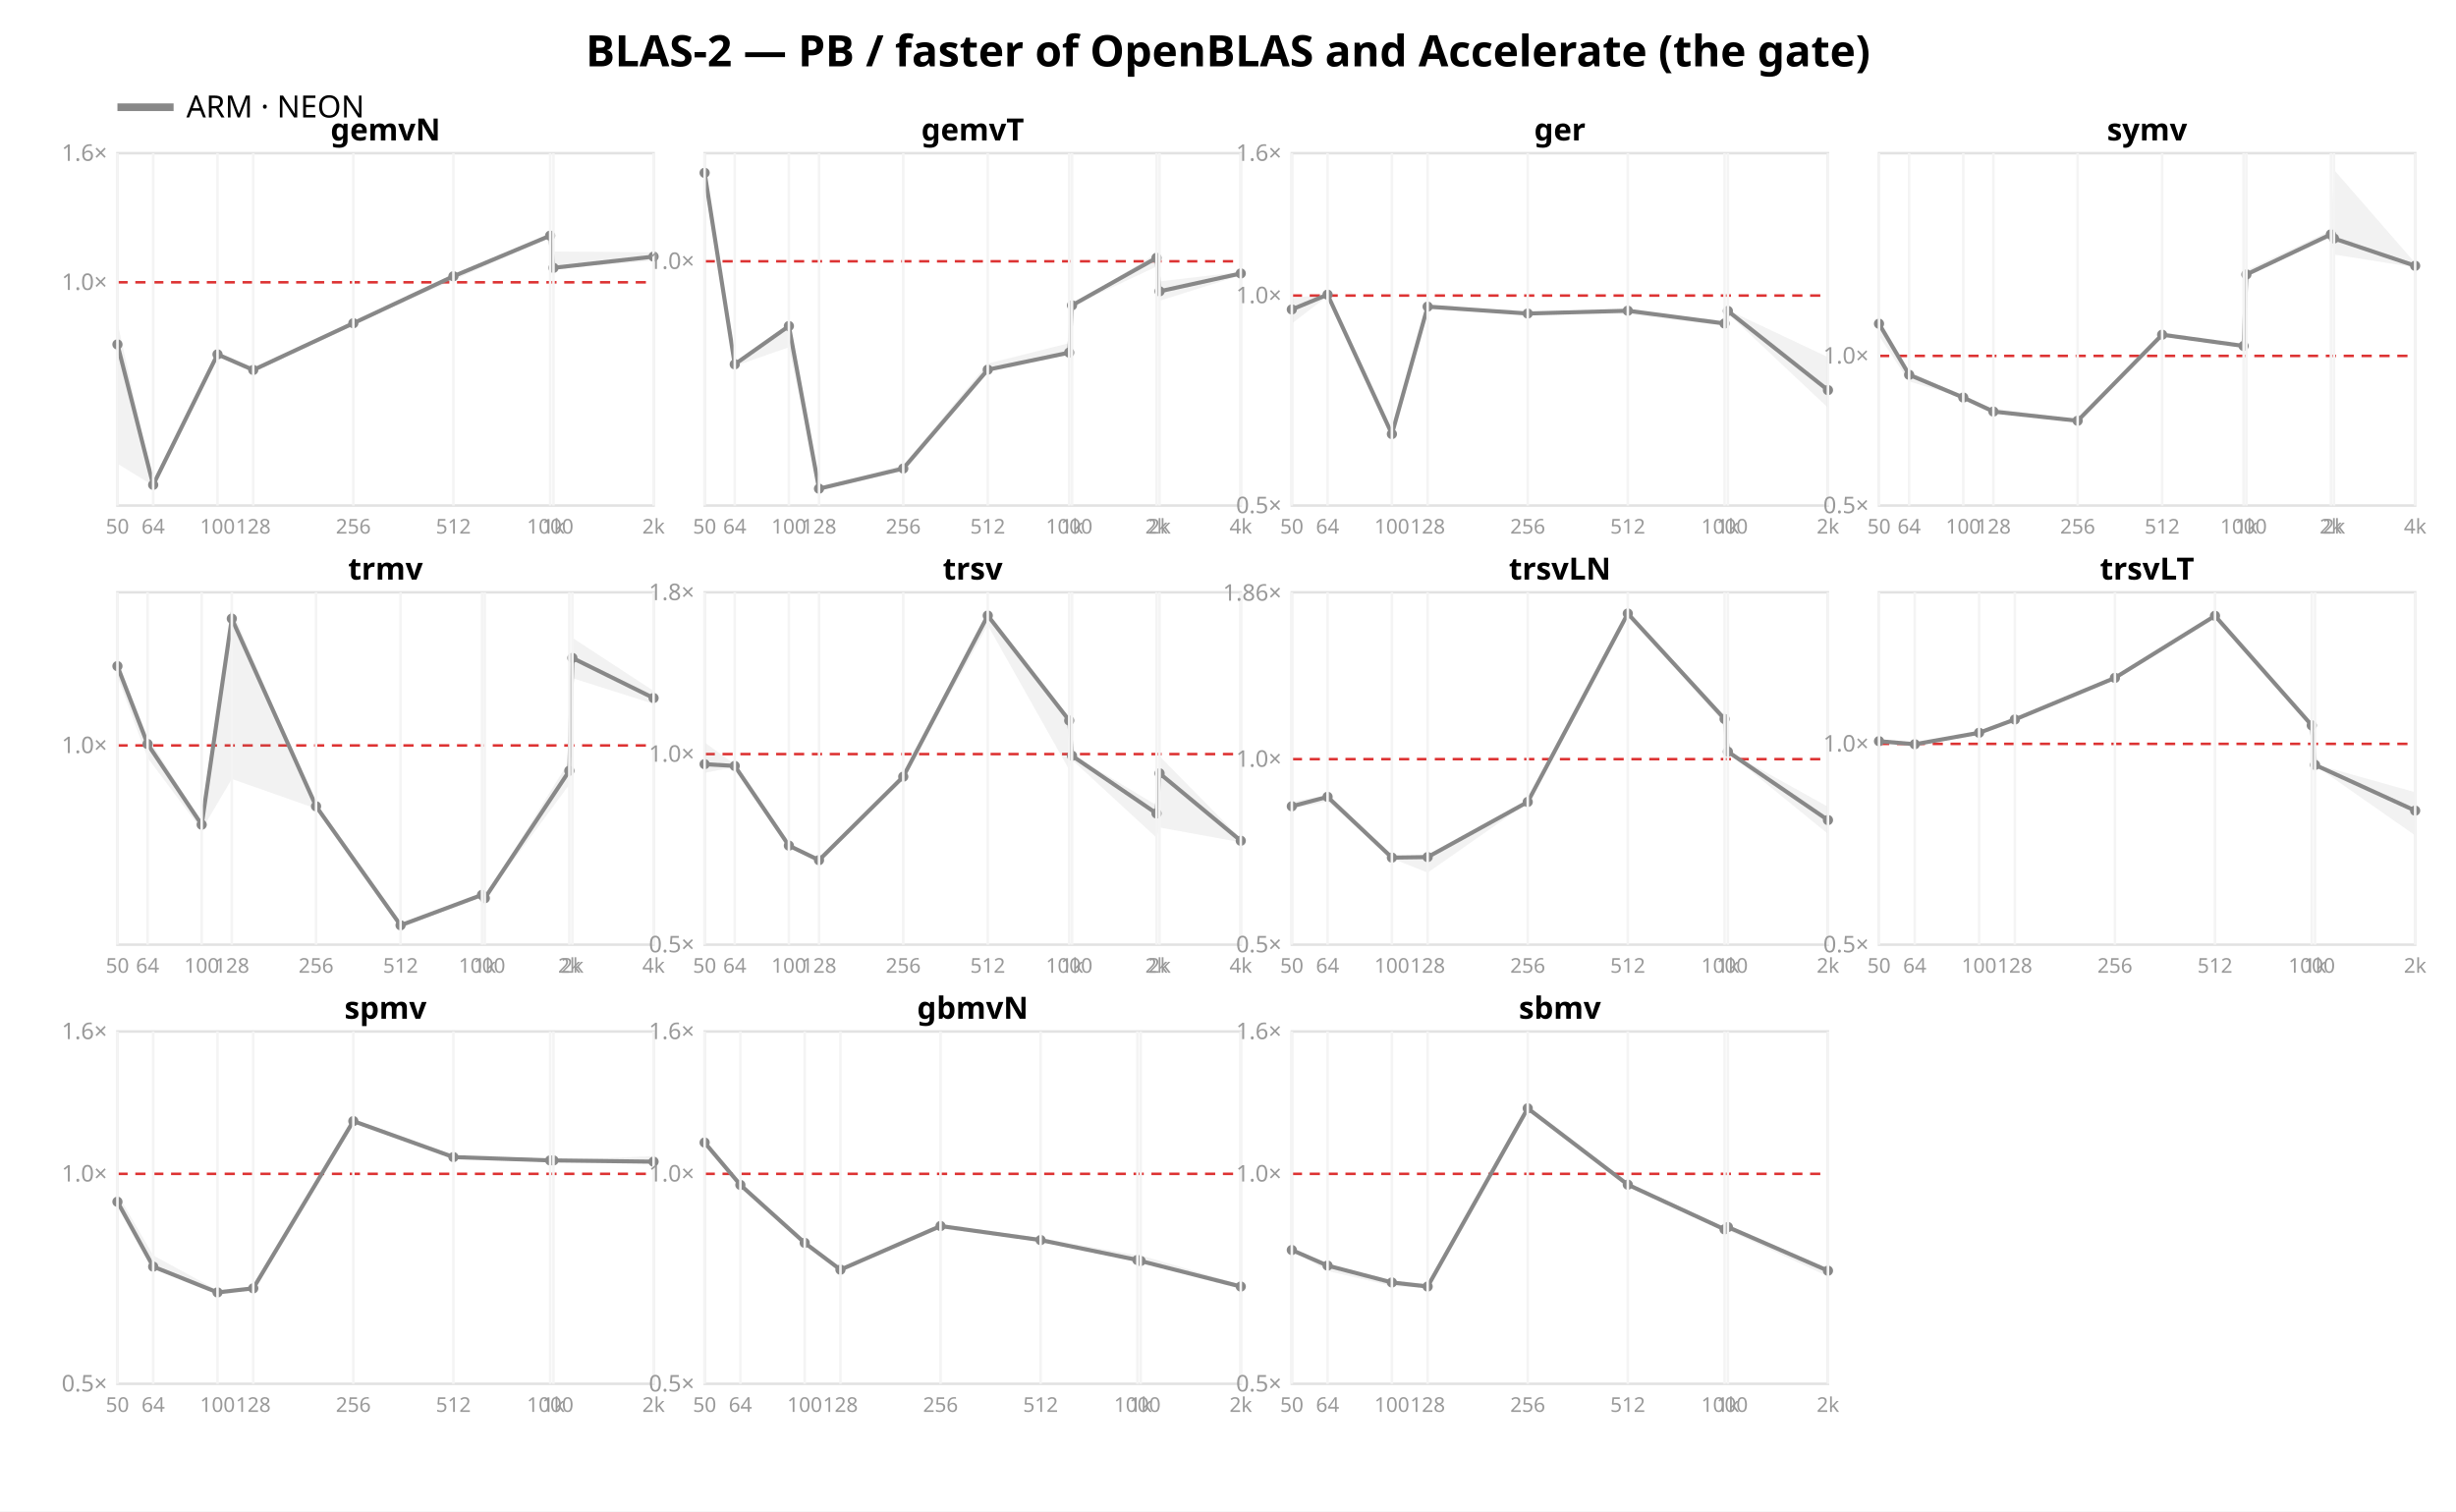
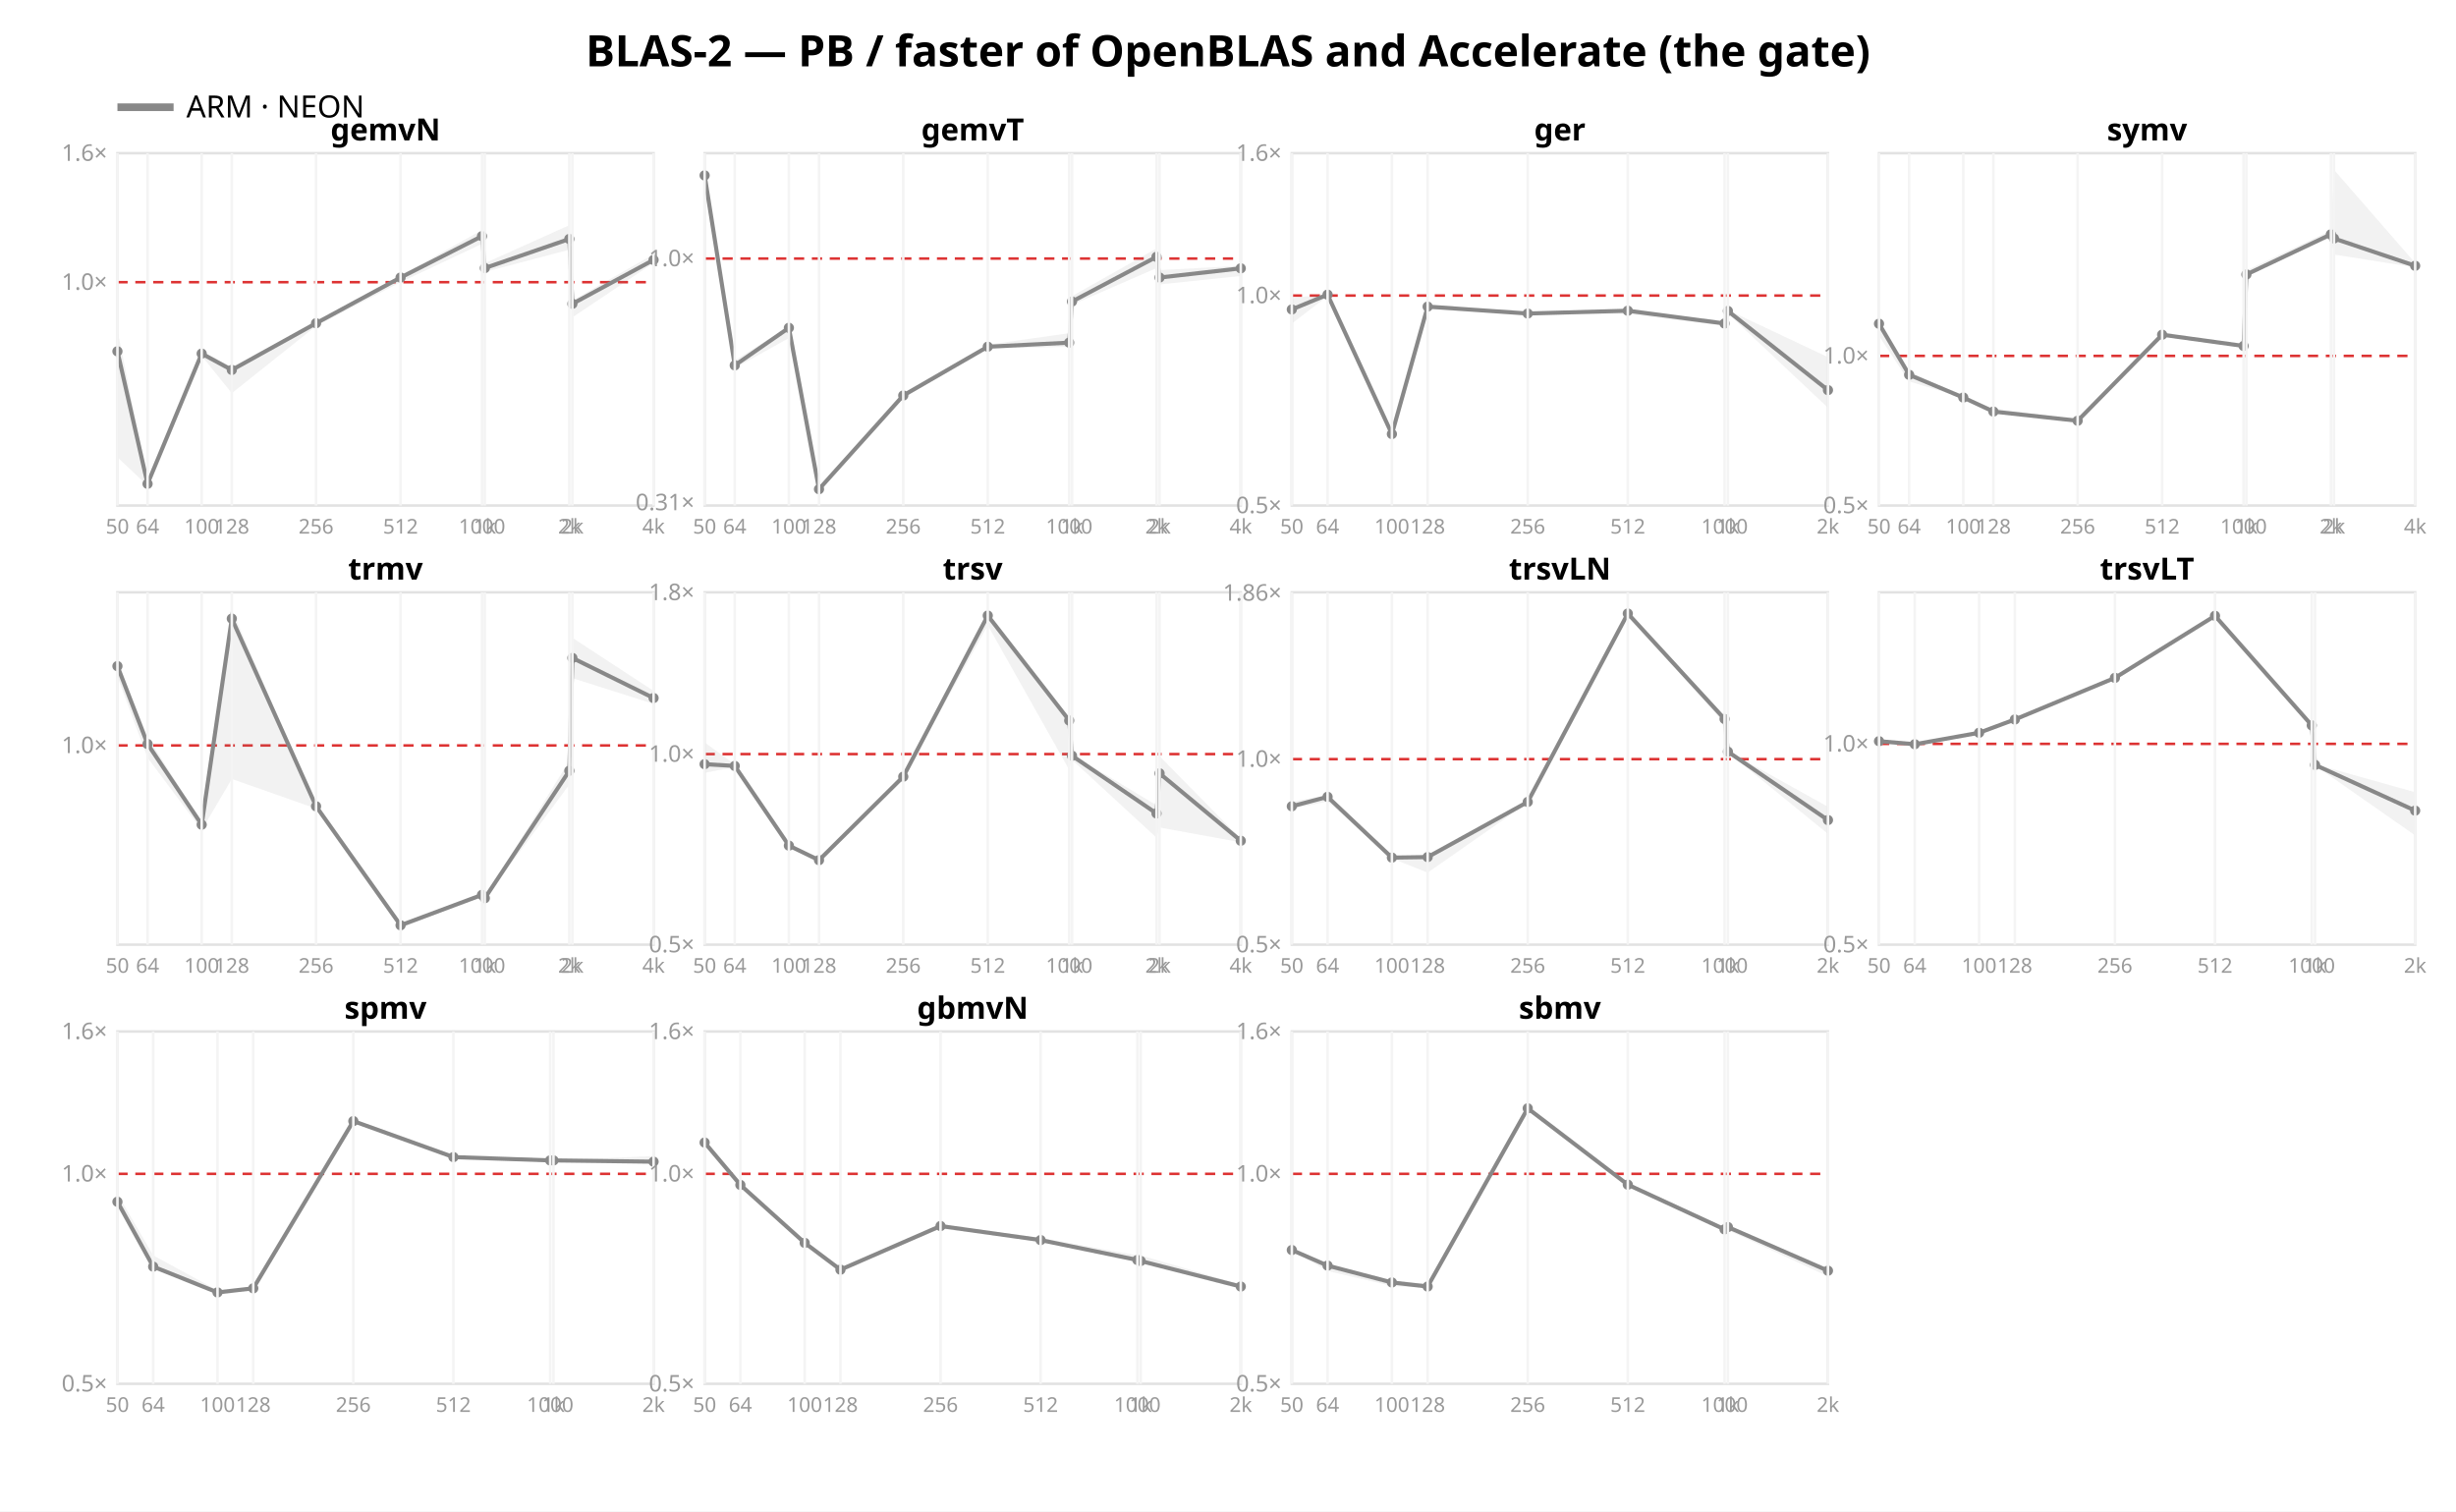
<svg xmlns="http://www.w3.org/2000/svg" width="962" height="592" font-family="sans-serif">
  <rect width="962" height="592" fill="white" />
  <text x="481.0" y="26" text-anchor="middle" font-size="17" font-weight="bold">BLAS-2 — PB / faster of OpenBLAS and Accelerate (the gate)</text>
  <line x1="46" y1="42" x2="68" y2="42" stroke="#888888" stroke-width="3" />
  <text x="73" y="46" font-size="12">ARM · NEON</text>
  <rect x="46" y="60" width="210" height="138" fill="none" stroke="#e2e2e2" />
-   <line x1="46" y1="110.569" x2="256" y2="110.569" stroke="#d33" stroke-dasharray="4 3" />
-   <text x="42" y="113.569" text-anchor="end" font-size="9" fill="#999">1.0×</text>
+   <line x1="46" y1="110.523" x2="256" y2="110.523" stroke="#d33" stroke-dasharray="4 3" />
+   <text x="42" y="113.523" text-anchor="end" font-size="9" fill="#999">1.0×</text>
  <text x="42" y="63.0" text-anchor="end" font-size="9" fill="#999">1.6×</text>
-   <polygon points="46.0,126.3 60.0,189.5 85.2,138.4 99.2,144.6 138.4,126.4 177.6,108.0 215.5,91.8 216.8,98.5 256.0,98.8 256.0,102.1 216.8,105.3 215.5,93.0 177.6,109.7 138.4,127.1 99.2,145.9 85.2,139.3 60.0,190.2 46.0,181.6" fill="#888888" opacity="0.11" />
-   <polyline points="46.0,134.9 60.0,189.9 85.2,138.8 99.2,144.9 138.4,126.6 177.6,108.2 215.5,92.3 216.8,104.9 256.0,100.5" fill="none" stroke="#888888" stroke-width="1.6" />
-   <circle cx="46.0" cy="134.9" r="2" fill="#888888" />
-   <circle cx="60.0" cy="189.9" r="2" fill="#888888" />
-   <circle cx="85.2" cy="138.8" r="2" fill="#888888" />
-   <circle cx="99.2" cy="144.9" r="2" fill="#888888" />
-   <circle cx="138.4" cy="126.6" r="2" fill="#888888" />
-   <circle cx="177.6" cy="108.2" r="2" fill="#888888" />
-   <circle cx="215.5" cy="92.3" r="2" fill="#888888" />
-   <circle cx="216.8" cy="104.9" r="2" fill="#888888" />
-   <circle cx="256.0" cy="100.5" r="2" fill="#888888" />
+   <polygon points="46.0,129.2 57.8,187.8 79.0,137.4 90.8,143.9 123.8,125.8 156.9,107.9 188.8,90.1 189.9,103.1 223.0,88.2 224.2,117.7 256.0,99.6 256.0,103.0 224.2,124.3 223.0,97.8 189.9,106.5 188.8,95.5 156.9,110.5 123.8,127.7 90.8,154.0 79.0,139.4 57.8,190.2 46.0,179.1" fill="#888888" opacity="0.11" />
+   <polyline points="46.0,137.6 57.8,189.5 79.0,138.5 90.8,144.9 123.8,126.6 156.9,108.7 188.8,92.5 189.9,105.0 223.0,93.6 224.2,119.0 256.0,101.8" fill="none" stroke="#888888" stroke-width="1.6" />
+   <circle cx="46.0" cy="137.6" r="2" fill="#888888" />
+   <circle cx="57.8" cy="189.5" r="2" fill="#888888" />
+   <circle cx="79.0" cy="138.5" r="2" fill="#888888" />
+   <circle cx="90.8" cy="144.9" r="2" fill="#888888" />
+   <circle cx="123.8" cy="126.6" r="2" fill="#888888" />
+   <circle cx="156.9" cy="108.7" r="2" fill="#888888" />
+   <circle cx="188.8" cy="92.5" r="2" fill="#888888" />
+   <circle cx="189.9" cy="105.0" r="2" fill="#888888" />
+   <circle cx="223.0" cy="93.6" r="2" fill="#888888" />
+   <circle cx="224.2" cy="119.0" r="2" fill="#888888" />
+   <circle cx="256.0" cy="101.8" r="2" fill="#888888" />
  <text x="151.0" y="55" text-anchor="middle" font-size="12" font-weight="bold">gemvN</text>
  <line x1="46.0" y1="60" x2="46.0" y2="198" stroke="#f4f4f4" />
  <text x="46.0" y="209" text-anchor="middle" font-size="8" fill="#999">50</text>
-   <line x1="60.0" y1="60" x2="60.0" y2="198" stroke="#f4f4f4" />
-   <text x="60.0" y="209" text-anchor="middle" font-size="8" fill="#999">64</text>
-   <line x1="85.2" y1="60" x2="85.2" y2="198" stroke="#f4f4f4" />
-   <text x="85.2" y="209" text-anchor="middle" font-size="8" fill="#999">100</text>
-   <line x1="99.2" y1="60" x2="99.2" y2="198" stroke="#f4f4f4" />
-   <text x="99.2" y="209" text-anchor="middle" font-size="8" fill="#999">128</text>
-   <line x1="138.4" y1="60" x2="138.4" y2="198" stroke="#f4f4f4" />
-   <text x="138.4" y="209" text-anchor="middle" font-size="8" fill="#999">256</text>
-   <line x1="177.6" y1="60" x2="177.6" y2="198" stroke="#f4f4f4" />
-   <text x="177.6" y="209" text-anchor="middle" font-size="8" fill="#999">512</text>
-   <line x1="215.5" y1="60" x2="215.5" y2="198" stroke="#f4f4f4" />
-   <text x="215.5" y="209" text-anchor="middle" font-size="8" fill="#999">1000</text>
-   <line x1="216.8" y1="60" x2="216.8" y2="198" stroke="#f4f4f4" />
-   <text x="216.8" y="209" text-anchor="middle" font-size="8" fill="#999">1k</text>
+   <line x1="57.8" y1="60" x2="57.8" y2="198" stroke="#f4f4f4" />
+   <text x="57.8" y="209" text-anchor="middle" font-size="8" fill="#999">64</text>
+   <line x1="79.0" y1="60" x2="79.0" y2="198" stroke="#f4f4f4" />
+   <text x="79.0" y="209" text-anchor="middle" font-size="8" fill="#999">100</text>
+   <line x1="90.8" y1="60" x2="90.8" y2="198" stroke="#f4f4f4" />
+   <text x="90.8" y="209" text-anchor="middle" font-size="8" fill="#999">128</text>
+   <line x1="123.8" y1="60" x2="123.8" y2="198" stroke="#f4f4f4" />
+   <text x="123.8" y="209" text-anchor="middle" font-size="8" fill="#999">256</text>
+   <line x1="156.9" y1="60" x2="156.9" y2="198" stroke="#f4f4f4" />
+   <text x="156.9" y="209" text-anchor="middle" font-size="8" fill="#999">512</text>
+   <line x1="188.8" y1="60" x2="188.8" y2="198" stroke="#f4f4f4" />
+   <text x="188.8" y="209" text-anchor="middle" font-size="8" fill="#999">1000</text>
+   <line x1="189.9" y1="60" x2="189.9" y2="198" stroke="#f4f4f4" />
+   <text x="189.9" y="209" text-anchor="middle" font-size="8" fill="#999">1k</text>
+   <line x1="223.0" y1="60" x2="223.0" y2="198" stroke="#f4f4f4" />
+   <text x="223.0" y="209" text-anchor="middle" font-size="8" fill="#999">2k</text>
+   <line x1="224.2" y1="60" x2="224.2" y2="198" stroke="#f4f4f4" />
+   <text x="224.2" y="209" text-anchor="middle" font-size="8" fill="#999">2k</text>
  <line x1="256.0" y1="60" x2="256.0" y2="198" stroke="#f4f4f4" />
-   <text x="256.0" y="209" text-anchor="middle" font-size="8" fill="#999">2k</text>
+   <text x="256.0" y="209" text-anchor="middle" font-size="8" fill="#999">4k</text>
  <rect x="276" y="60" width="210" height="138" fill="none" stroke="#e2e2e2" />
-   <line x1="276" y1="102.339" x2="486" y2="102.339" stroke="#d33" stroke-dasharray="4 3" />
-   <text x="272" y="105.339" text-anchor="end" font-size="9" fill="#999">1.0×</text>
-   <polygon points="276.0,66.4 287.8,142.3 309.0,127.4 320.8,190.8 353.8,182.2 386.9,142.4 418.8,134.4 419.9,119.5 453.0,99.2 454.2,110.2 486.0,106.5 486.0,107.8 454.2,117.8 453.0,104.4 419.9,119.9 418.8,138.7 386.9,145.0 353.8,184.3 320.8,192.0 309.0,136.0 287.8,143.4 276.0,71.6" fill="#888888" opacity="0.11" />
-   <polyline points="276.0,67.7 287.8,142.7 309.0,127.7 320.8,191.4 353.8,183.5 386.9,144.8 418.8,138.1 419.9,119.6 453.0,101.0 454.2,114.1 486.0,107.1" fill="none" stroke="#888888" stroke-width="1.6" />
-   <circle cx="276.0" cy="67.7" r="2" fill="#888888" />
-   <circle cx="287.8" cy="142.7" r="2" fill="#888888" />
-   <circle cx="309.0" cy="127.7" r="2" fill="#888888" />
-   <circle cx="320.8" cy="191.4" r="2" fill="#888888" />
-   <circle cx="353.8" cy="183.5" r="2" fill="#888888" />
-   <circle cx="386.9" cy="144.8" r="2" fill="#888888" />
-   <circle cx="418.8" cy="138.1" r="2" fill="#888888" />
-   <circle cx="419.9" cy="119.6" r="2" fill="#888888" />
-   <circle cx="453.0" cy="101.0" r="2" fill="#888888" />
-   <circle cx="454.2" cy="114.1" r="2" fill="#888888" />
-   <circle cx="486.0" cy="107.1" r="2" fill="#888888" />
+   <line x1="276" y1="101.269" x2="486" y2="101.269" stroke="#d33" stroke-dasharray="4 3" />
+   <text x="272" y="199.841" text-anchor="end" font-size="9" fill="#999">0.31×</text>
+   <text x="272" y="104.269" text-anchor="end" font-size="9" fill="#999">1.0×</text>
+   <polygon points="276.0,66.3 287.8,141.2 309.0,127.8 320.8,191.1 353.8,153.9 386.9,135.0 418.8,130.5 419.9,116.0 453.0,97.3 454.2,105.8 486.0,104.1 486.0,108.1 454.2,111.4 453.0,105.0 419.9,119.4 418.8,135.8 386.9,136.6 353.8,155.7 320.8,192.1 309.0,132.4 287.8,144.2 276.0,72.8" fill="#888888" opacity="0.11" />
+   <polyline points="276.0,68.7 287.8,143.1 309.0,128.4 320.8,191.6 353.8,154.9 386.9,135.8 418.8,134.2 419.9,118.1 453.0,100.6 454.2,108.7 486.0,105.1" fill="none" stroke="#888888" stroke-width="1.6" />
+   <circle cx="276.0" cy="68.7" r="2" fill="#888888" />
+   <circle cx="287.8" cy="143.1" r="2" fill="#888888" />
+   <circle cx="309.0" cy="128.4" r="2" fill="#888888" />
+   <circle cx="320.8" cy="191.6" r="2" fill="#888888" />
+   <circle cx="353.8" cy="154.9" r="2" fill="#888888" />
+   <circle cx="386.9" cy="135.8" r="2" fill="#888888" />
+   <circle cx="418.8" cy="134.2" r="2" fill="#888888" />
+   <circle cx="419.9" cy="118.1" r="2" fill="#888888" />
+   <circle cx="453.0" cy="100.6" r="2" fill="#888888" />
+   <circle cx="454.2" cy="108.7" r="2" fill="#888888" />
+   <circle cx="486.0" cy="105.1" r="2" fill="#888888" />
  <text x="381.0" y="55" text-anchor="middle" font-size="12" font-weight="bold">gemvT</text>
  <line x1="276.0" y1="60" x2="276.0" y2="198" stroke="#f4f4f4" />
  <text x="276.0" y="209" text-anchor="middle" font-size="8" fill="#999">50</text>
  <line x1="287.8" y1="60" x2="287.8" y2="198" stroke="#f4f4f4" />
  <text x="287.8" y="209" text-anchor="middle" font-size="8" fill="#999">64</text>
  <line x1="309.0" y1="60" x2="309.0" y2="198" stroke="#f4f4f4" />
  <text x="309.0" y="209" text-anchor="middle" font-size="8" fill="#999">100</text>
  <line x1="320.8" y1="60" x2="320.8" y2="198" stroke="#f4f4f4" />
  <text x="320.8" y="209" text-anchor="middle" font-size="8" fill="#999">128</text>
  <line x1="353.8" y1="60" x2="353.8" y2="198" stroke="#f4f4f4" />
  <text x="353.8" y="209" text-anchor="middle" font-size="8" fill="#999">256</text>
  <line x1="386.9" y1="60" x2="386.9" y2="198" stroke="#f4f4f4" />
  <text x="386.9" y="209" text-anchor="middle" font-size="8" fill="#999">512</text>
  <line x1="418.8" y1="60" x2="418.8" y2="198" stroke="#f4f4f4" />
  <text x="418.8" y="209" text-anchor="middle" font-size="8" fill="#999">1000</text>
  <line x1="419.9" y1="60" x2="419.9" y2="198" stroke="#f4f4f4" />
  <text x="419.9" y="209" text-anchor="middle" font-size="8" fill="#999">1k</text>
  <line x1="453.0" y1="60" x2="453.0" y2="198" stroke="#f4f4f4" />
  <text x="453.0" y="209" text-anchor="middle" font-size="8" fill="#999">2k</text>
  <line x1="454.2" y1="60" x2="454.2" y2="198" stroke="#f4f4f4" />
  <text x="454.2" y="209" text-anchor="middle" font-size="8" fill="#999">2k</text>
  <line x1="486.0" y1="60" x2="486.0" y2="198" stroke="#f4f4f4" />
  <text x="486.0" y="209" text-anchor="middle" font-size="8" fill="#999">4k</text>
  <rect x="506" y="60" width="210" height="138" fill="none" stroke="#e2e2e2" />
  <line x1="506" y1="115.763" x2="716" y2="115.763" stroke="#d33" stroke-dasharray="4 3" />
  <text x="502" y="201.0" text-anchor="end" font-size="9" fill="#999">0.5×</text>
  <text x="502" y="118.763" text-anchor="end" font-size="9" fill="#999">1.0×</text>
  <text x="502" y="63.0" text-anchor="end" font-size="9" fill="#999">1.6×</text>
  <polygon points="506.0,116.8 520.0,115.1 545.2,168.5 559.2,119.4 598.4,122.6 637.6,121.6 675.5,126.5 676.8,121.4 716.0,139.9 716.0,159.7 676.8,122.8 675.5,127.7 637.6,123.0 598.4,122.9 559.2,121.1 545.2,171.3 520.0,116.0 506.0,126.7" fill="#888888" opacity="0.11" />
  <polyline points="506.0,121.2 520.0,115.4 545.2,170.0 559.2,120.1 598.4,122.8 637.6,121.7 675.5,126.7 676.8,121.8 716.0,152.8" fill="none" stroke="#888888" stroke-width="1.6" />
  <circle cx="506.0" cy="121.2" r="2" fill="#888888" />
  <circle cx="520.0" cy="115.4" r="2" fill="#888888" />
  <circle cx="545.2" cy="170.0" r="2" fill="#888888" />
  <circle cx="559.2" cy="120.1" r="2" fill="#888888" />
  <circle cx="598.4" cy="122.8" r="2" fill="#888888" />
  <circle cx="637.6" cy="121.7" r="2" fill="#888888" />
  <circle cx="675.5" cy="126.7" r="2" fill="#888888" />
  <circle cx="676.8" cy="121.8" r="2" fill="#888888" />
  <circle cx="716.0" cy="152.8" r="2" fill="#888888" />
  <text x="611.0" y="55" text-anchor="middle" font-size="12" font-weight="bold">ger</text>
  <line x1="506.0" y1="60" x2="506.0" y2="198" stroke="#f4f4f4" />
  <text x="506.0" y="209" text-anchor="middle" font-size="8" fill="#999">50</text>
  <line x1="520.0" y1="60" x2="520.0" y2="198" stroke="#f4f4f4" />
  <text x="520.0" y="209" text-anchor="middle" font-size="8" fill="#999">64</text>
  <line x1="545.2" y1="60" x2="545.2" y2="198" stroke="#f4f4f4" />
  <text x="545.2" y="209" text-anchor="middle" font-size="8" fill="#999">100</text>
  <line x1="559.2" y1="60" x2="559.2" y2="198" stroke="#f4f4f4" />
  <text x="559.2" y="209" text-anchor="middle" font-size="8" fill="#999">128</text>
  <line x1="598.4" y1="60" x2="598.4" y2="198" stroke="#f4f4f4" />
  <text x="598.4" y="209" text-anchor="middle" font-size="8" fill="#999">256</text>
  <line x1="637.6" y1="60" x2="637.6" y2="198" stroke="#f4f4f4" />
  <text x="637.6" y="209" text-anchor="middle" font-size="8" fill="#999">512</text>
  <line x1="675.5" y1="60" x2="675.5" y2="198" stroke="#f4f4f4" />
  <text x="675.5" y="209" text-anchor="middle" font-size="8" fill="#999">1000</text>
  <line x1="676.8" y1="60" x2="676.8" y2="198" stroke="#f4f4f4" />
  <text x="676.8" y="209" text-anchor="middle" font-size="8" fill="#999">1k</text>
  <line x1="716.0" y1="60" x2="716.0" y2="198" stroke="#f4f4f4" />
  <text x="716.0" y="209" text-anchor="middle" font-size="8" fill="#999">2k</text>
  <rect x="736" y="60" width="210" height="138" fill="none" stroke="#e2e2e2" />
  <line x1="736" y1="139.397" x2="946" y2="139.397" stroke="#d33" stroke-dasharray="4 3" />
  <text x="732" y="201.0" text-anchor="end" font-size="9" fill="#999">0.5×</text>
  <text x="732" y="142.397" text-anchor="end" font-size="9" fill="#999">1.0×</text>
  <polygon points="736.0,126.6 747.8,145.4 769.0,155.5 780.8,159.9 813.8,164.5 846.9,130.7 878.8,135.1 879.9,105.9 913.0,90.3 914.2,66.5 946.0,103.0 946.0,104.7 914.2,99.7 913.0,93.1 879.9,107.7 878.8,135.9 846.9,131.4 813.8,165.0 780.8,161.6 769.0,155.8 747.8,149.4 736.0,131.6" fill="#888888" opacity="0.11" />
  <polyline points="736.0,126.8 747.8,146.8 769.0,155.7 780.8,161.2 813.8,164.8 846.9,131.1 878.8,135.5 879.9,107.5 913.0,91.8 914.2,93.4 946.0,104.1" fill="none" stroke="#888888" stroke-width="1.6" />
  <circle cx="736.0" cy="126.8" r="2" fill="#888888" />
  <circle cx="747.8" cy="146.8" r="2" fill="#888888" />
  <circle cx="769.0" cy="155.7" r="2" fill="#888888" />
  <circle cx="780.8" cy="161.2" r="2" fill="#888888" />
  <circle cx="813.8" cy="164.8" r="2" fill="#888888" />
  <circle cx="846.9" cy="131.1" r="2" fill="#888888" />
  <circle cx="878.8" cy="135.5" r="2" fill="#888888" />
  <circle cx="879.9" cy="107.5" r="2" fill="#888888" />
  <circle cx="913.0" cy="91.8" r="2" fill="#888888" />
  <circle cx="914.2" cy="93.4" r="2" fill="#888888" />
  <circle cx="946.0" cy="104.1" r="2" fill="#888888" />
  <text x="841.0" y="55" text-anchor="middle" font-size="12" font-weight="bold">symv</text>
  <line x1="736.0" y1="60" x2="736.0" y2="198" stroke="#f4f4f4" />
  <text x="736.0" y="209" text-anchor="middle" font-size="8" fill="#999">50</text>
  <line x1="747.8" y1="60" x2="747.8" y2="198" stroke="#f4f4f4" />
  <text x="747.8" y="209" text-anchor="middle" font-size="8" fill="#999">64</text>
  <line x1="769.0" y1="60" x2="769.0" y2="198" stroke="#f4f4f4" />
  <text x="769.0" y="209" text-anchor="middle" font-size="8" fill="#999">100</text>
  <line x1="780.8" y1="60" x2="780.8" y2="198" stroke="#f4f4f4" />
  <text x="780.8" y="209" text-anchor="middle" font-size="8" fill="#999">128</text>
  <line x1="813.8" y1="60" x2="813.8" y2="198" stroke="#f4f4f4" />
  <text x="813.8" y="209" text-anchor="middle" font-size="8" fill="#999">256</text>
  <line x1="846.9" y1="60" x2="846.9" y2="198" stroke="#f4f4f4" />
  <text x="846.9" y="209" text-anchor="middle" font-size="8" fill="#999">512</text>
  <line x1="878.8" y1="60" x2="878.8" y2="198" stroke="#f4f4f4" />
  <text x="878.8" y="209" text-anchor="middle" font-size="8" fill="#999">1000</text>
  <line x1="879.9" y1="60" x2="879.9" y2="198" stroke="#f4f4f4" />
  <text x="879.9" y="209" text-anchor="middle" font-size="8" fill="#999">1k</text>
  <line x1="913.0" y1="60" x2="913.0" y2="198" stroke="#f4f4f4" />
  <text x="913.0" y="209" text-anchor="middle" font-size="8" fill="#999">2k</text>
  <line x1="914.2" y1="60" x2="914.2" y2="198" stroke="#f4f4f4" />
  <text x="914.2" y="209" text-anchor="middle" font-size="8" fill="#999">2k</text>
  <line x1="946.0" y1="60" x2="946.0" y2="198" stroke="#f4f4f4" />
  <text x="946.0" y="209" text-anchor="middle" font-size="8" fill="#999">4k</text>
  <rect x="46" y="232" width="210" height="138" fill="none" stroke="#e2e2e2" />
  <line x1="46" y1="291.974" x2="256" y2="291.974" stroke="#d33" stroke-dasharray="4 3" />
  <text x="42" y="294.974" text-anchor="end" font-size="9" fill="#999">1.0×</text>
  <polygon points="46.0,258.8 57.8,288.7 79.0,321.9 90.8,238.8 123.8,315.5 156.9,362.3 188.8,350.3 189.9,351.5 223.0,298.0 224.2,249.8 256.0,270.6 256.0,275.7 224.2,265.6 223.0,307.3 189.9,352.1 188.8,350.6 156.9,363.6 123.8,316.7 90.8,305.1 79.0,325.1 57.8,296.8 46.0,265.1" fill="#888888" opacity="0.11" />
  <polyline points="46.0,260.9 57.8,291.4 79.0,323.0 90.8,242.3 123.8,315.8 156.9,362.4 188.8,350.5 189.9,351.8 223.0,301.9 224.2,257.7 256.0,273.4" fill="none" stroke="#888888" stroke-width="1.6" />
  <circle cx="46.0" cy="260.9" r="2" fill="#888888" />
  <circle cx="57.8" cy="291.4" r="2" fill="#888888" />
  <circle cx="79.0" cy="323.0" r="2" fill="#888888" />
  <circle cx="90.8" cy="242.3" r="2" fill="#888888" />
  <circle cx="123.8" cy="315.8" r="2" fill="#888888" />
  <circle cx="156.9" cy="362.4" r="2" fill="#888888" />
  <circle cx="188.8" cy="350.5" r="2" fill="#888888" />
  <circle cx="189.9" cy="351.8" r="2" fill="#888888" />
  <circle cx="223.0" cy="301.9" r="2" fill="#888888" />
  <circle cx="224.2" cy="257.7" r="2" fill="#888888" />
  <circle cx="256.0" cy="273.4" r="2" fill="#888888" />
  <text x="151.0" y="227" text-anchor="middle" font-size="12" font-weight="bold">trmv</text>
  <line x1="46.0" y1="232" x2="46.0" y2="370" stroke="#f4f4f4" />
  <text x="46.0" y="381" text-anchor="middle" font-size="8" fill="#999">50</text>
  <line x1="57.8" y1="232" x2="57.8" y2="370" stroke="#f4f4f4" />
  <text x="57.8" y="381" text-anchor="middle" font-size="8" fill="#999">64</text>
  <line x1="79.0" y1="232" x2="79.0" y2="370" stroke="#f4f4f4" />
  <text x="79.0" y="381" text-anchor="middle" font-size="8" fill="#999">100</text>
  <line x1="90.8" y1="232" x2="90.8" y2="370" stroke="#f4f4f4" />
  <text x="90.8" y="381" text-anchor="middle" font-size="8" fill="#999">128</text>
  <line x1="123.8" y1="232" x2="123.8" y2="370" stroke="#f4f4f4" />
  <text x="123.8" y="381" text-anchor="middle" font-size="8" fill="#999">256</text>
  <line x1="156.9" y1="232" x2="156.9" y2="370" stroke="#f4f4f4" />
  <text x="156.9" y="381" text-anchor="middle" font-size="8" fill="#999">512</text>
  <line x1="188.8" y1="232" x2="188.8" y2="370" stroke="#f4f4f4" />
  <text x="188.8" y="381" text-anchor="middle" font-size="8" fill="#999">1000</text>
  <line x1="189.9" y1="232" x2="189.9" y2="370" stroke="#f4f4f4" />
  <text x="189.9" y="381" text-anchor="middle" font-size="8" fill="#999">1k</text>
  <line x1="223.0" y1="232" x2="223.0" y2="370" stroke="#f4f4f4" />
  <text x="223.0" y="381" text-anchor="middle" font-size="8" fill="#999">2k</text>
  <line x1="224.2" y1="232" x2="224.2" y2="370" stroke="#f4f4f4" />
  <text x="224.2" y="381" text-anchor="middle" font-size="8" fill="#999">2k</text>
  <line x1="256.0" y1="232" x2="256.0" y2="370" stroke="#f4f4f4" />
  <text x="256.0" y="381" text-anchor="middle" font-size="8" fill="#999">4k</text>
  <rect x="276" y="232" width="210" height="138" fill="none" stroke="#e2e2e2" />
  <line x1="276" y1="295.355" x2="486" y2="295.355" stroke="#d33" stroke-dasharray="4 3" />
  <text x="272" y="373.0" text-anchor="end" font-size="9" fill="#999">0.5×</text>
  <text x="272" y="298.355" text-anchor="end" font-size="9" fill="#999">1.0×</text>
  <text x="272" y="235.056" text-anchor="end" font-size="9" fill="#999">1.8×</text>
  <polygon points="276.0,290.8 287.8,299.4 309.0,331.1 320.8,336.5 353.8,304.0 386.9,240.3 418.8,281.1 419.9,295.5 453.0,315.4 454.2,296.2 486.0,328.5 486.0,329.9 454.2,324.1 453.0,328.1 419.9,297.6 418.8,301.5 386.9,244.9 353.8,304.9 320.8,337.6 309.0,331.3 287.8,300.4 276.0,302.7" fill="#888888" opacity="0.11" />
  <polyline points="276.0,299.3 287.8,300.0 309.0,331.2 320.8,336.9 353.8,304.2 386.9,241.1 418.8,282.2 419.9,296.0 453.0,318.6 454.2,302.9 486.0,329.3" fill="none" stroke="#888888" stroke-width="1.6" />
  <circle cx="276.0" cy="299.3" r="2" fill="#888888" />
  <circle cx="287.8" cy="300.0" r="2" fill="#888888" />
  <circle cx="309.0" cy="331.2" r="2" fill="#888888" />
  <circle cx="320.8" cy="336.9" r="2" fill="#888888" />
  <circle cx="353.8" cy="304.2" r="2" fill="#888888" />
  <circle cx="386.9" cy="241.1" r="2" fill="#888888" />
  <circle cx="418.8" cy="282.2" r="2" fill="#888888" />
  <circle cx="419.9" cy="296.0" r="2" fill="#888888" />
  <circle cx="453.0" cy="318.6" r="2" fill="#888888" />
  <circle cx="454.2" cy="302.9" r="2" fill="#888888" />
  <circle cx="486.0" cy="329.3" r="2" fill="#888888" />
  <text x="381.0" y="227" text-anchor="middle" font-size="12" font-weight="bold">trsv</text>
  <line x1="276.0" y1="232" x2="276.0" y2="370" stroke="#f4f4f4" />
  <text x="276.0" y="381" text-anchor="middle" font-size="8" fill="#999">50</text>
  <line x1="287.8" y1="232" x2="287.8" y2="370" stroke="#f4f4f4" />
  <text x="287.8" y="381" text-anchor="middle" font-size="8" fill="#999">64</text>
  <line x1="309.0" y1="232" x2="309.0" y2="370" stroke="#f4f4f4" />
  <text x="309.0" y="381" text-anchor="middle" font-size="8" fill="#999">100</text>
  <line x1="320.8" y1="232" x2="320.8" y2="370" stroke="#f4f4f4" />
  <text x="320.8" y="381" text-anchor="middle" font-size="8" fill="#999">128</text>
  <line x1="353.8" y1="232" x2="353.8" y2="370" stroke="#f4f4f4" />
  <text x="353.8" y="381" text-anchor="middle" font-size="8" fill="#999">256</text>
  <line x1="386.9" y1="232" x2="386.9" y2="370" stroke="#f4f4f4" />
  <text x="386.9" y="381" text-anchor="middle" font-size="8" fill="#999">512</text>
  <line x1="418.8" y1="232" x2="418.8" y2="370" stroke="#f4f4f4" />
  <text x="418.8" y="381" text-anchor="middle" font-size="8" fill="#999">1000</text>
  <line x1="419.9" y1="232" x2="419.9" y2="370" stroke="#f4f4f4" />
  <text x="419.9" y="381" text-anchor="middle" font-size="8" fill="#999">1k</text>
  <line x1="453.0" y1="232" x2="453.0" y2="370" stroke="#f4f4f4" />
  <text x="453.0" y="381" text-anchor="middle" font-size="8" fill="#999">2k</text>
  <line x1="454.2" y1="232" x2="454.2" y2="370" stroke="#f4f4f4" />
  <text x="454.2" y="381" text-anchor="middle" font-size="8" fill="#999">2k</text>
  <line x1="486.0" y1="232" x2="486.0" y2="370" stroke="#f4f4f4" />
  <text x="486.0" y="381" text-anchor="middle" font-size="8" fill="#999">4k</text>
  <rect x="506" y="232" width="210" height="138" fill="none" stroke="#e2e2e2" />
  <line x1="506" y1="297.329" x2="716" y2="297.329" stroke="#d33" stroke-dasharray="4 3" />
  <text x="502" y="373.0" text-anchor="end" font-size="9" fill="#999">0.5×</text>
  <text x="502" y="300.329" text-anchor="end" font-size="9" fill="#999">1.0×</text>
  <text x="502" y="235.267" text-anchor="end" font-size="9" fill="#999">1.86×</text>
  <polygon points="506.0,314.0 520.0,311.4 545.2,335.6 559.2,334.7 598.4,313.8 637.6,240.1 675.5,281.3 676.8,294.2 716.0,316.0 716.0,326.6 676.8,294.7 675.5,283.4 637.6,240.7 598.4,314.4 559.2,341.8 545.2,336.2 520.0,313.9 506.0,316.8" fill="#888888" opacity="0.11" />
  <polyline points="506.0,315.8 520.0,312.1 545.2,335.9 559.2,335.7 598.4,314.1 637.6,240.3 675.5,281.6 676.8,294.4 716.0,321.2" fill="none" stroke="#888888" stroke-width="1.6" />
  <circle cx="506.0" cy="315.8" r="2" fill="#888888" />
  <circle cx="520.0" cy="312.1" r="2" fill="#888888" />
  <circle cx="545.2" cy="335.9" r="2" fill="#888888" />
  <circle cx="559.2" cy="335.7" r="2" fill="#888888" />
  <circle cx="598.4" cy="314.1" r="2" fill="#888888" />
  <circle cx="637.6" cy="240.3" r="2" fill="#888888" />
  <circle cx="675.5" cy="281.6" r="2" fill="#888888" />
  <circle cx="676.8" cy="294.4" r="2" fill="#888888" />
  <circle cx="716.0" cy="321.2" r="2" fill="#888888" />
  <text x="611.0" y="227" text-anchor="middle" font-size="12" font-weight="bold">trsvLN</text>
  <line x1="506.0" y1="232" x2="506.0" y2="370" stroke="#f4f4f4" />
  <text x="506.0" y="381" text-anchor="middle" font-size="8" fill="#999">50</text>
  <line x1="520.0" y1="232" x2="520.0" y2="370" stroke="#f4f4f4" />
  <text x="520.0" y="381" text-anchor="middle" font-size="8" fill="#999">64</text>
  <line x1="545.2" y1="232" x2="545.2" y2="370" stroke="#f4f4f4" />
  <text x="545.2" y="381" text-anchor="middle" font-size="8" fill="#999">100</text>
  <line x1="559.2" y1="232" x2="559.2" y2="370" stroke="#f4f4f4" />
  <text x="559.2" y="381" text-anchor="middle" font-size="8" fill="#999">128</text>
  <line x1="598.4" y1="232" x2="598.4" y2="370" stroke="#f4f4f4" />
  <text x="598.4" y="381" text-anchor="middle" font-size="8" fill="#999">256</text>
  <line x1="637.6" y1="232" x2="637.6" y2="370" stroke="#f4f4f4" />
  <text x="637.6" y="381" text-anchor="middle" font-size="8" fill="#999">512</text>
  <line x1="675.5" y1="232" x2="675.5" y2="370" stroke="#f4f4f4" />
  <text x="675.5" y="381" text-anchor="middle" font-size="8" fill="#999">1000</text>
  <line x1="676.8" y1="232" x2="676.8" y2="370" stroke="#f4f4f4" />
  <text x="676.8" y="381" text-anchor="middle" font-size="8" fill="#999">1k</text>
  <line x1="716.0" y1="232" x2="716.0" y2="370" stroke="#f4f4f4" />
  <text x="716.0" y="381" text-anchor="middle" font-size="8" fill="#999">2k</text>
  <rect x="736" y="232" width="210" height="138" fill="none" stroke="#e2e2e2" />
  <line x1="736" y1="291.353" x2="946" y2="291.353" stroke="#d33" stroke-dasharray="4 3" />
  <text x="732" y="373.0" text-anchor="end" font-size="9" fill="#999">0.5×</text>
  <text x="732" y="294.353" text-anchor="end" font-size="9" fill="#999">1.0×</text>
  <polygon points="736.0,290.0 750.0,291.1 775.2,286.8 789.2,281.6 828.4,265.0 867.6,240.7 905.5,283.8 906.8,299.3 946.0,310.3 946.0,327.2 906.8,299.8 905.5,284.8 867.6,241.5 828.4,266.3 789.2,282.0 775.2,287.3 750.0,292.2 736.0,290.8" fill="#888888" opacity="0.11" />
  <polyline points="736.0,290.3 750.0,291.5 775.2,287.0 789.2,281.8 828.4,265.5 867.6,241.2 905.5,284.1 906.8,299.6 946.0,317.5" fill="none" stroke="#888888" stroke-width="1.6" />
  <circle cx="736.0" cy="290.3" r="2" fill="#888888" />
  <circle cx="750.0" cy="291.5" r="2" fill="#888888" />
  <circle cx="775.2" cy="287.0" r="2" fill="#888888" />
  <circle cx="789.2" cy="281.8" r="2" fill="#888888" />
  <circle cx="828.4" cy="265.5" r="2" fill="#888888" />
  <circle cx="867.6" cy="241.2" r="2" fill="#888888" />
  <circle cx="905.5" cy="284.1" r="2" fill="#888888" />
  <circle cx="906.8" cy="299.6" r="2" fill="#888888" />
  <circle cx="946.0" cy="317.5" r="2" fill="#888888" />
  <text x="841.0" y="227" text-anchor="middle" font-size="12" font-weight="bold">trsvLT</text>
  <line x1="736.0" y1="232" x2="736.0" y2="370" stroke="#f4f4f4" />
  <text x="736.0" y="381" text-anchor="middle" font-size="8" fill="#999">50</text>
  <line x1="750.0" y1="232" x2="750.0" y2="370" stroke="#f4f4f4" />
  <text x="750.0" y="381" text-anchor="middle" font-size="8" fill="#999">64</text>
  <line x1="775.2" y1="232" x2="775.2" y2="370" stroke="#f4f4f4" />
  <text x="775.2" y="381" text-anchor="middle" font-size="8" fill="#999">100</text>
  <line x1="789.2" y1="232" x2="789.2" y2="370" stroke="#f4f4f4" />
  <text x="789.2" y="381" text-anchor="middle" font-size="8" fill="#999">128</text>
  <line x1="828.4" y1="232" x2="828.4" y2="370" stroke="#f4f4f4" />
  <text x="828.4" y="381" text-anchor="middle" font-size="8" fill="#999">256</text>
  <line x1="867.6" y1="232" x2="867.6" y2="370" stroke="#f4f4f4" />
  <text x="867.6" y="381" text-anchor="middle" font-size="8" fill="#999">512</text>
  <line x1="905.5" y1="232" x2="905.5" y2="370" stroke="#f4f4f4" />
  <text x="905.5" y="381" text-anchor="middle" font-size="8" fill="#999">1000</text>
  <line x1="906.8" y1="232" x2="906.8" y2="370" stroke="#f4f4f4" />
  <text x="906.8" y="381" text-anchor="middle" font-size="8" fill="#999">1k</text>
  <line x1="946.0" y1="232" x2="946.0" y2="370" stroke="#f4f4f4" />
  <text x="946.0" y="381" text-anchor="middle" font-size="8" fill="#999">2k</text>
  <rect x="46" y="404" width="210" height="138" fill="none" stroke="#e2e2e2" />
  <line x1="46" y1="459.763" x2="256" y2="459.763" stroke="#d33" stroke-dasharray="4 3" />
  <text x="42" y="545.0" text-anchor="end" font-size="9" fill="#999">0.5×</text>
  <text x="42" y="462.763" text-anchor="end" font-size="9" fill="#999">1.0×</text>
  <text x="42" y="407.0" text-anchor="end" font-size="9" fill="#999">1.6×</text>
  <polygon points="46.0,467.6 60.0,491.7 85.2,505.4 99.2,504.1 138.4,438.4 177.6,452.7 215.5,454.3 216.8,454.4 256.0,452.8 256.0,455.8 216.8,454.6 215.5,454.7 177.6,453.7 138.4,439.7 99.2,505.0 85.2,506.4 60.0,497.0 46.0,471.5" fill="#888888" opacity="0.11" />
  <polyline points="46.0,470.7 60.0,496.1 85.2,506.2 99.2,504.6 138.4,439.1 177.6,453.2 215.5,454.5 216.8,454.5 256.0,455.0" fill="none" stroke="#888888" stroke-width="1.6" />
  <circle cx="46.0" cy="470.7" r="2" fill="#888888" />
  <circle cx="60.0" cy="496.1" r="2" fill="#888888" />
  <circle cx="85.2" cy="506.2" r="2" fill="#888888" />
  <circle cx="99.2" cy="504.6" r="2" fill="#888888" />
  <circle cx="138.4" cy="439.1" r="2" fill="#888888" />
  <circle cx="177.6" cy="453.2" r="2" fill="#888888" />
  <circle cx="215.5" cy="454.5" r="2" fill="#888888" />
  <circle cx="216.8" cy="454.5" r="2" fill="#888888" />
  <circle cx="256.0" cy="455.0" r="2" fill="#888888" />
  <text x="151.0" y="399" text-anchor="middle" font-size="12" font-weight="bold">spmv</text>
  <line x1="46.0" y1="404" x2="46.0" y2="542" stroke="#f4f4f4" />
  <text x="46.0" y="553" text-anchor="middle" font-size="8" fill="#999">50</text>
  <line x1="60.0" y1="404" x2="60.0" y2="542" stroke="#f4f4f4" />
  <text x="60.0" y="553" text-anchor="middle" font-size="8" fill="#999">64</text>
  <line x1="85.2" y1="404" x2="85.2" y2="542" stroke="#f4f4f4" />
  <text x="85.2" y="553" text-anchor="middle" font-size="8" fill="#999">100</text>
  <line x1="99.2" y1="404" x2="99.2" y2="542" stroke="#f4f4f4" />
  <text x="99.2" y="553" text-anchor="middle" font-size="8" fill="#999">128</text>
  <line x1="138.4" y1="404" x2="138.4" y2="542" stroke="#f4f4f4" />
  <text x="138.4" y="553" text-anchor="middle" font-size="8" fill="#999">256</text>
  <line x1="177.6" y1="404" x2="177.6" y2="542" stroke="#f4f4f4" />
  <text x="177.6" y="553" text-anchor="middle" font-size="8" fill="#999">512</text>
  <line x1="215.5" y1="404" x2="215.5" y2="542" stroke="#f4f4f4" />
  <text x="215.5" y="553" text-anchor="middle" font-size="8" fill="#999">1000</text>
  <line x1="216.8" y1="404" x2="216.8" y2="542" stroke="#f4f4f4" />
  <text x="216.8" y="553" text-anchor="middle" font-size="8" fill="#999">1k</text>
  <line x1="256.0" y1="404" x2="256.0" y2="542" stroke="#f4f4f4" />
  <text x="256.0" y="553" text-anchor="middle" font-size="8" fill="#999">2k</text>
  <rect x="276" y="404" width="210" height="138" fill="none" stroke="#e2e2e2" />
  <line x1="276" y1="459.763" x2="486" y2="459.763" stroke="#d33" stroke-dasharray="4 3" />
  <text x="272" y="545.0" text-anchor="end" font-size="9" fill="#999">0.5×</text>
  <text x="272" y="462.763" text-anchor="end" font-size="9" fill="#999">1.0×</text>
  <text x="272" y="407.0" text-anchor="end" font-size="9" fill="#999">1.6×</text>
  <polygon points="276.0,446.9 290.0,463.4 315.2,486.3 329.2,497.1 368.4,479.9 407.6,484.8 445.5,491.7 446.8,491.7 486.0,503.1 486.0,504.9 446.8,494.3 445.5,494.1 407.6,486.3 368.4,481.2 329.2,497.7 315.2,487.3 290.0,464.7 276.0,448.5" fill="#888888" opacity="0.11" />
  <polyline points="276.0,447.5 290.0,464.1 315.2,486.8 329.2,497.3 368.4,480.2 407.6,485.7 445.5,493.5 446.8,493.9 486.0,503.9" fill="none" stroke="#888888" stroke-width="1.6" />
  <circle cx="276.0" cy="447.5" r="2" fill="#888888" />
  <circle cx="290.0" cy="464.1" r="2" fill="#888888" />
  <circle cx="315.2" cy="486.8" r="2" fill="#888888" />
  <circle cx="329.2" cy="497.3" r="2" fill="#888888" />
  <circle cx="368.4" cy="480.2" r="2" fill="#888888" />
  <circle cx="407.6" cy="485.7" r="2" fill="#888888" />
  <circle cx="445.5" cy="493.5" r="2" fill="#888888" />
  <circle cx="446.8" cy="493.9" r="2" fill="#888888" />
  <circle cx="486.0" cy="503.9" r="2" fill="#888888" />
  <text x="381.0" y="399" text-anchor="middle" font-size="12" font-weight="bold">gbmvN</text>
  <line x1="276.0" y1="404" x2="276.0" y2="542" stroke="#f4f4f4" />
  <text x="276.0" y="553" text-anchor="middle" font-size="8" fill="#999">50</text>
  <line x1="290.0" y1="404" x2="290.0" y2="542" stroke="#f4f4f4" />
  <text x="290.0" y="553" text-anchor="middle" font-size="8" fill="#999">64</text>
  <line x1="315.2" y1="404" x2="315.2" y2="542" stroke="#f4f4f4" />
  <text x="315.2" y="553" text-anchor="middle" font-size="8" fill="#999">100</text>
  <line x1="329.2" y1="404" x2="329.2" y2="542" stroke="#f4f4f4" />
  <text x="329.2" y="553" text-anchor="middle" font-size="8" fill="#999">128</text>
  <line x1="368.4" y1="404" x2="368.4" y2="542" stroke="#f4f4f4" />
  <text x="368.4" y="553" text-anchor="middle" font-size="8" fill="#999">256</text>
  <line x1="407.6" y1="404" x2="407.6" y2="542" stroke="#f4f4f4" />
  <text x="407.6" y="553" text-anchor="middle" font-size="8" fill="#999">512</text>
  <line x1="445.5" y1="404" x2="445.5" y2="542" stroke="#f4f4f4" />
  <text x="445.5" y="553" text-anchor="middle" font-size="8" fill="#999">1000</text>
  <line x1="446.8" y1="404" x2="446.8" y2="542" stroke="#f4f4f4" />
  <text x="446.8" y="553" text-anchor="middle" font-size="8" fill="#999">1k</text>
  <line x1="486.0" y1="404" x2="486.0" y2="542" stroke="#f4f4f4" />
  <text x="486.0" y="553" text-anchor="middle" font-size="8" fill="#999">2k</text>
  <rect x="506" y="404" width="210" height="138" fill="none" stroke="#e2e2e2" />
  <line x1="506" y1="459.763" x2="716" y2="459.763" stroke="#d33" stroke-dasharray="4 3" />
  <text x="502" y="545.0" text-anchor="end" font-size="9" fill="#999">0.5×</text>
  <text x="502" y="462.763" text-anchor="end" font-size="9" fill="#999">1.0×</text>
  <text x="502" y="407.0" text-anchor="end" font-size="9" fill="#999">1.6×</text>
  <polygon points="506.0,488.8 520.0,495.2 545.2,502.0 559.2,502.6 598.4,433.8 637.6,463.3 675.5,480.6 676.8,480.3 716.0,497.4 716.0,499.9 676.8,481.8 675.5,482.2 637.6,464.4 598.4,434.5 559.2,504.5 545.2,503.7 520.0,497.8 506.0,489.8" fill="#888888" opacity="0.11" />
  <polyline points="506.0,489.6 520.0,495.7 545.2,502.3 559.2,503.9 598.4,434.1 637.6,464.0 675.5,481.5 676.8,480.6 716.0,497.7" fill="none" stroke="#888888" stroke-width="1.6" />
  <circle cx="506.0" cy="489.6" r="2" fill="#888888" />
  <circle cx="520.0" cy="495.7" r="2" fill="#888888" />
  <circle cx="545.2" cy="502.3" r="2" fill="#888888" />
  <circle cx="559.2" cy="503.9" r="2" fill="#888888" />
  <circle cx="598.4" cy="434.1" r="2" fill="#888888" />
  <circle cx="637.6" cy="464.0" r="2" fill="#888888" />
  <circle cx="675.5" cy="481.5" r="2" fill="#888888" />
  <circle cx="676.8" cy="480.6" r="2" fill="#888888" />
  <circle cx="716.0" cy="497.7" r="2" fill="#888888" />
  <text x="611.0" y="399" text-anchor="middle" font-size="12" font-weight="bold">sbmv</text>
  <line x1="506.0" y1="404" x2="506.0" y2="542" stroke="#f4f4f4" />
  <text x="506.0" y="553" text-anchor="middle" font-size="8" fill="#999">50</text>
  <line x1="520.0" y1="404" x2="520.0" y2="542" stroke="#f4f4f4" />
  <text x="520.0" y="553" text-anchor="middle" font-size="8" fill="#999">64</text>
  <line x1="545.2" y1="404" x2="545.2" y2="542" stroke="#f4f4f4" />
  <text x="545.2" y="553" text-anchor="middle" font-size="8" fill="#999">100</text>
  <line x1="559.2" y1="404" x2="559.2" y2="542" stroke="#f4f4f4" />
  <text x="559.2" y="553" text-anchor="middle" font-size="8" fill="#999">128</text>
  <line x1="598.4" y1="404" x2="598.4" y2="542" stroke="#f4f4f4" />
  <text x="598.4" y="553" text-anchor="middle" font-size="8" fill="#999">256</text>
  <line x1="637.6" y1="404" x2="637.6" y2="542" stroke="#f4f4f4" />
  <text x="637.6" y="553" text-anchor="middle" font-size="8" fill="#999">512</text>
  <line x1="675.5" y1="404" x2="675.5" y2="542" stroke="#f4f4f4" />
  <text x="675.5" y="553" text-anchor="middle" font-size="8" fill="#999">1000</text>
  <line x1="676.8" y1="404" x2="676.8" y2="542" stroke="#f4f4f4" />
  <text x="676.8" y="553" text-anchor="middle" font-size="8" fill="#999">1k</text>
  <line x1="716.0" y1="404" x2="716.0" y2="542" stroke="#f4f4f4" />
  <text x="716.0" y="553" text-anchor="middle" font-size="8" fill="#999">2k</text>
</svg>
